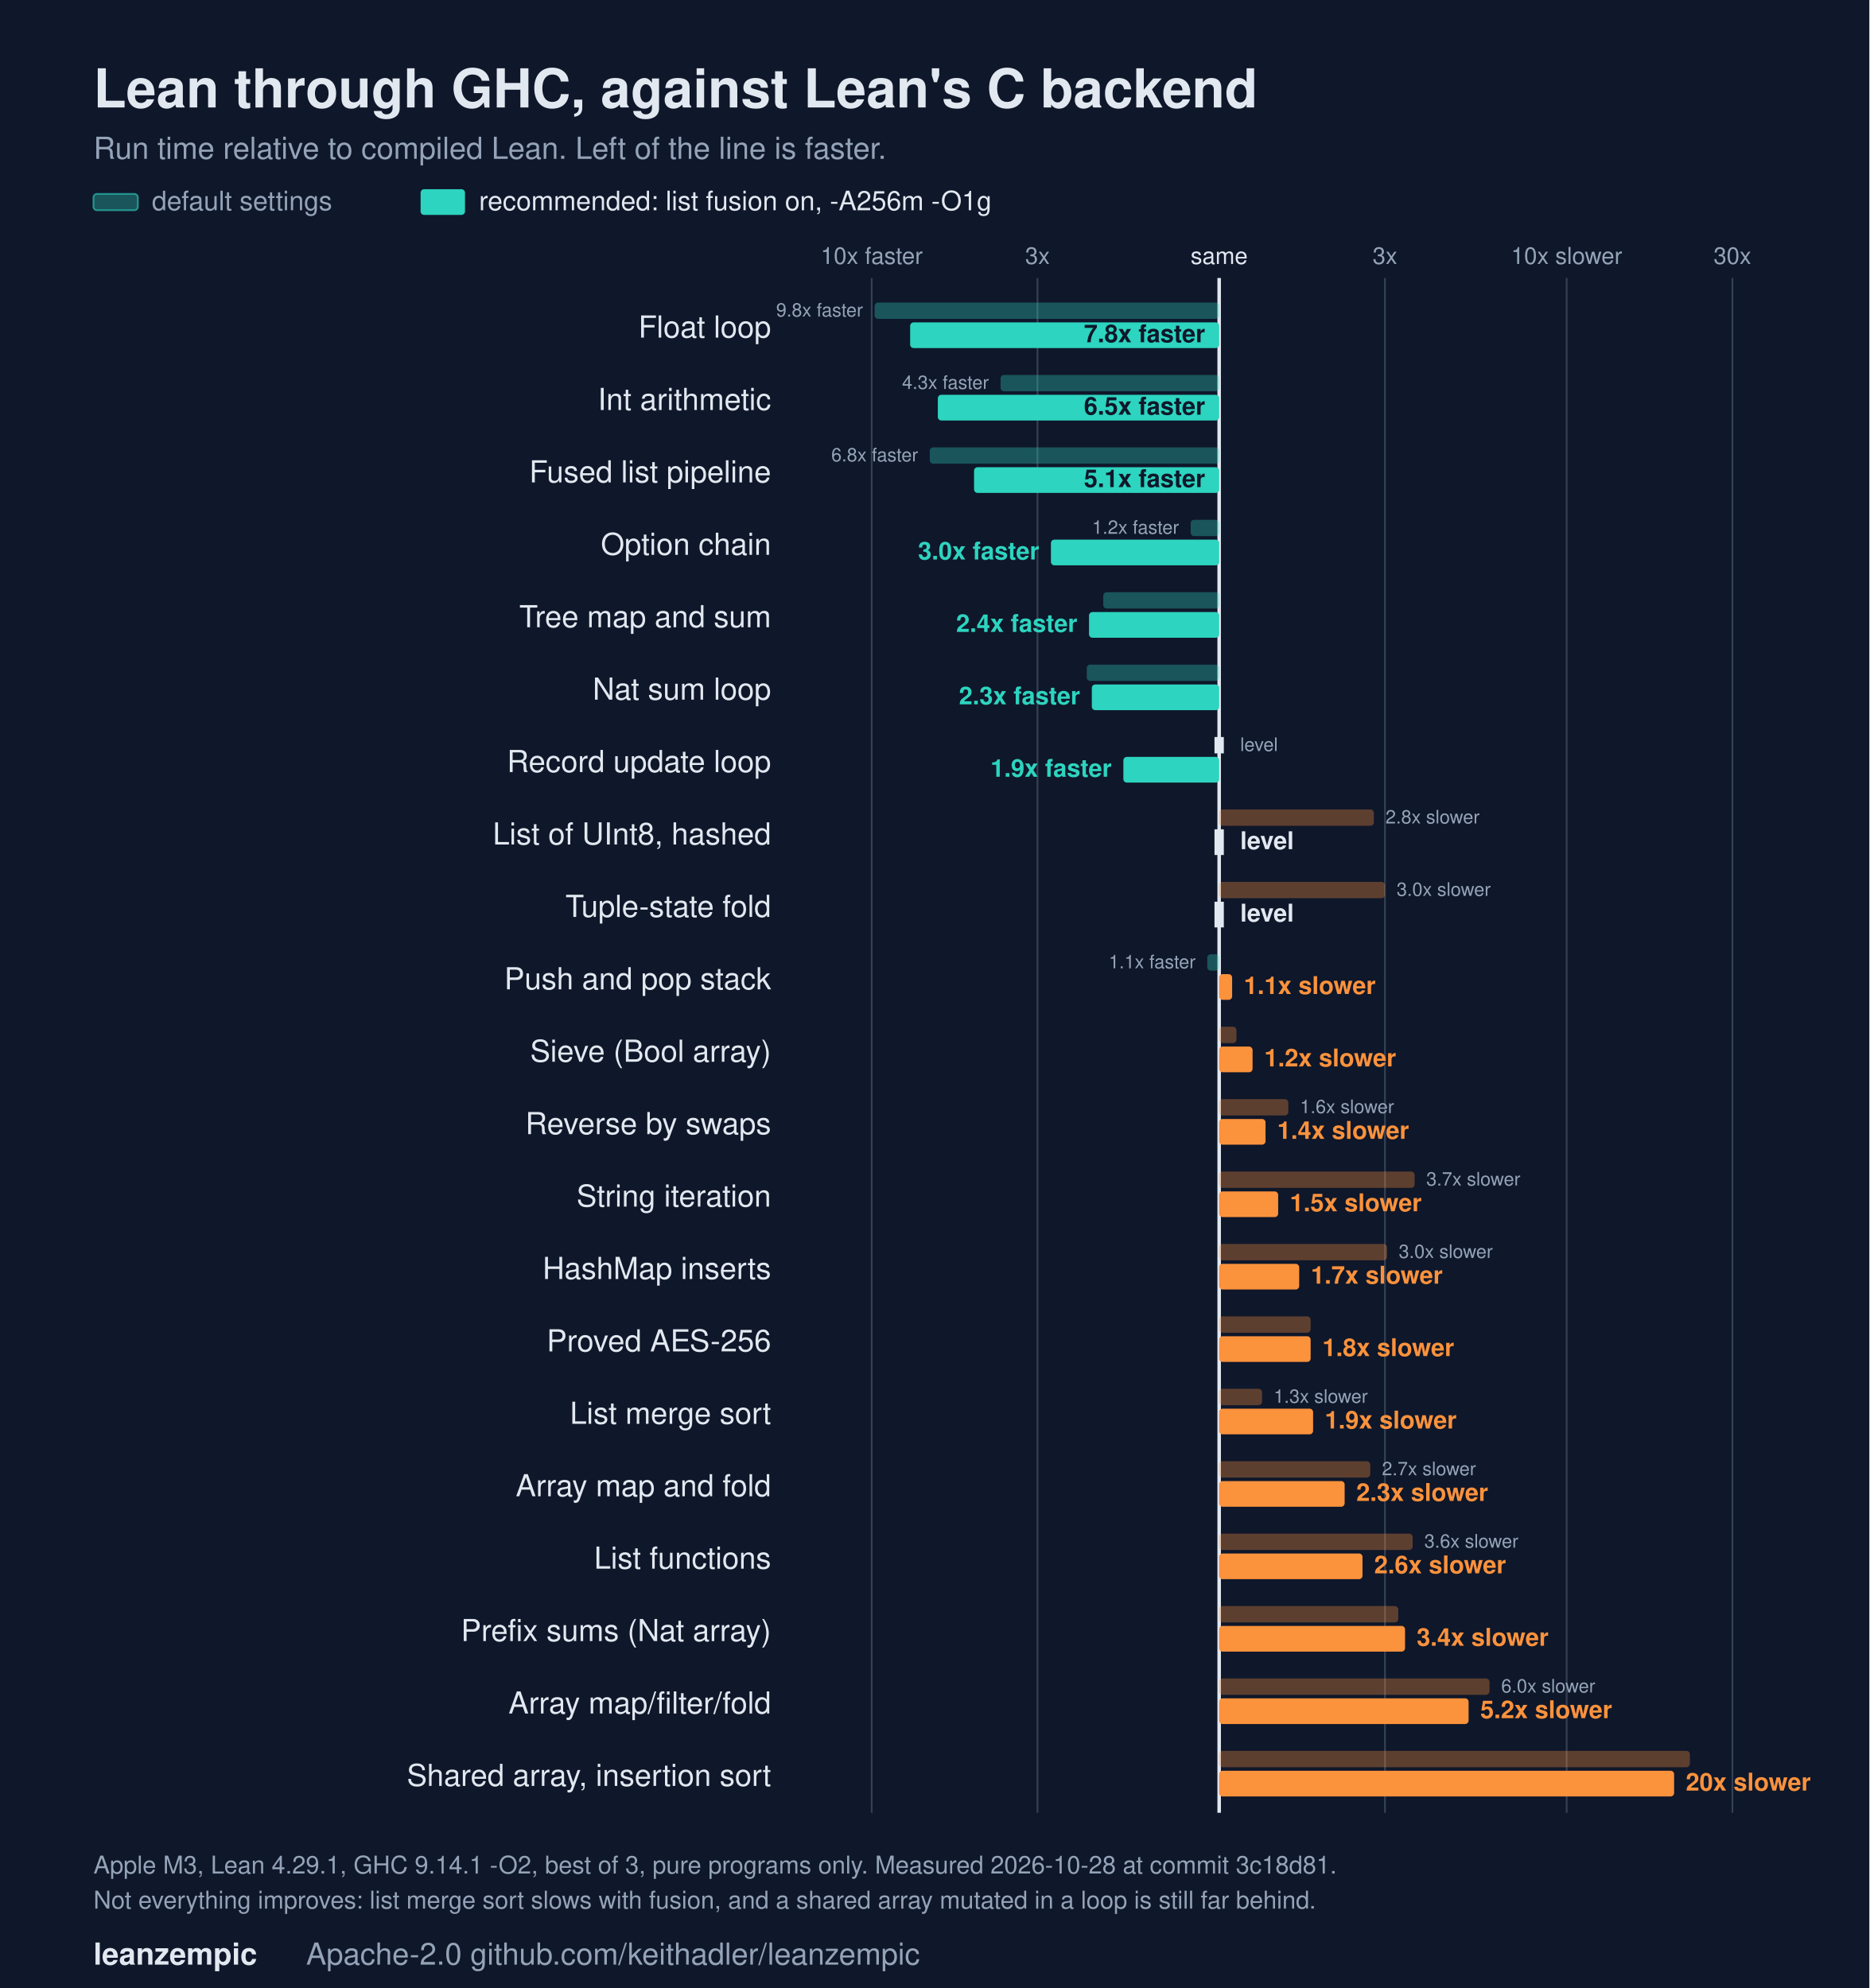
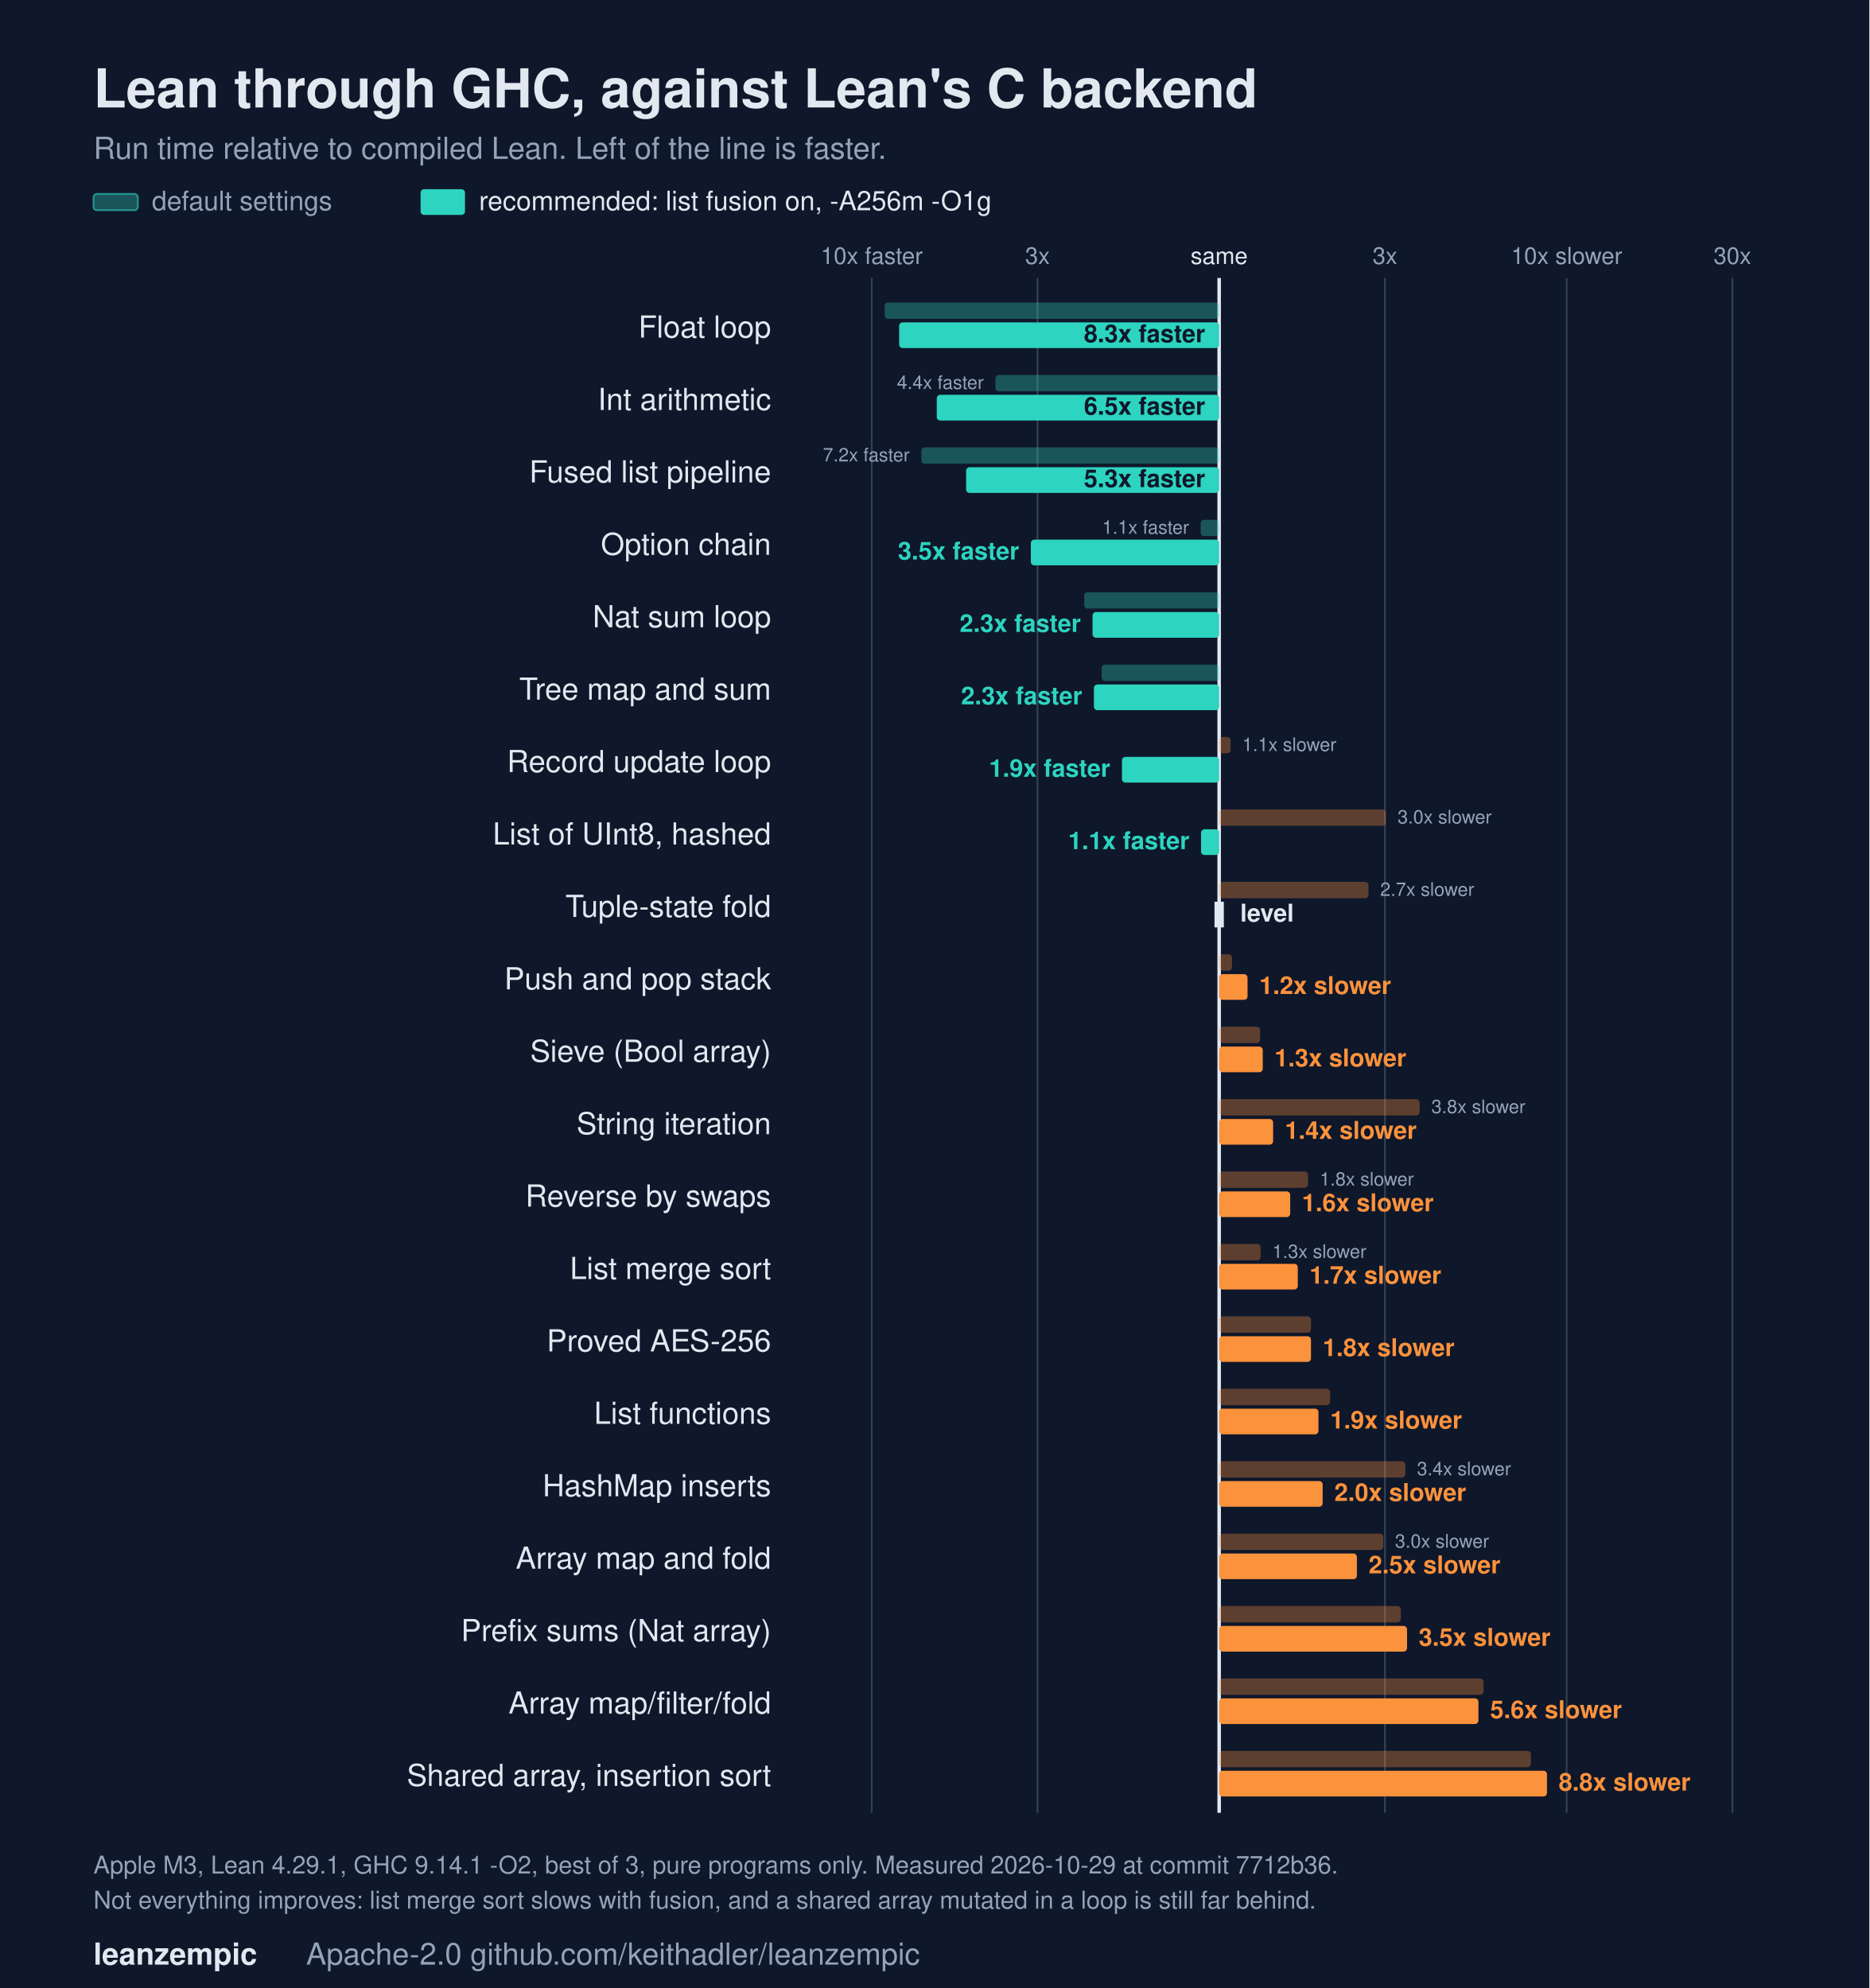
<svg xmlns="http://www.w3.org/2000/svg" width="1600" height="1702" viewBox="0 0 1600 1702" font-family="Helvetica Neue, Helvetica, Arial, sans-serif">
  <rect width="1600" height="1702" fill="#0f172a" />
  <text x="80" y="92" font-size="46" font-weight="700" fill="#e2e8f0">Lean through GHC, against Lean's C backend</text>
  <text x="80" y="136" font-size="26" fill="#94a3b8">Run time relative to compiled Lean. Left of the line is faster.</text>
  <rect x="80" y="166" width="38" height="14" rx="3" fill="#2dd4bf55" />
  <rect x="80" y="166" width="38" height="14" rx="3" fill="none" stroke="#2dd4bf" stroke-width="1.5" opacity=".6" />
  <text x="130" y="180" font-size="23" fill="#94a3b8">default settings</text>
  <rect x="360" y="162" width="38" height="22" rx="3" fill="#2dd4bf" />
  <text x="410" y="180" font-size="23" fill="#e2e8f0">recommended: list fusion on, -A256m -O1g</text>
  <line x1="746.1" y1="238" x2="746.1" y2="1552" stroke="#334155" stroke-width="1.5" />
  <text x="746.1" y="226" font-size="20" text-anchor="middle" fill="#94a3b8">10x faster</text>
  <line x1="888.0" y1="238" x2="888.0" y2="1552" stroke="#334155" stroke-width="1.5" />
  <text x="888.0" y="226" font-size="20" text-anchor="middle" fill="#94a3b8">3x</text>
  <line x1="1043.5" y1="238" x2="1043.5" y2="1552" stroke="#e2e8f0" stroke-width="3" />
  <text x="1043.5" y="226" font-size="20" text-anchor="middle" fill="#e2e8f0">same</text>
  <line x1="1185.4" y1="238" x2="1185.4" y2="1552" stroke="#334155" stroke-width="1.5" />
  <text x="1185.4" y="226" font-size="20" text-anchor="middle" fill="#94a3b8">3x</text>
  <line x1="1340.9" y1="238" x2="1340.9" y2="1552" stroke="#334155" stroke-width="1.5" />
  <text x="1340.9" y="226" font-size="20" text-anchor="middle" fill="#94a3b8">10x slower</text>
  <line x1="1482.8" y1="238" x2="1482.8" y2="1552" stroke="#334155" stroke-width="1.5" />
  <text x="1482.8" y="226" font-size="20" text-anchor="middle" fill="#94a3b8">30x</text>
  <text x="660" y="289.0" font-size="26" text-anchor="end" fill="#e2e8f0">Float loop</text>
-   <rect x="748.6" y="259.0" width="294.9" height="14" rx="3" fill="#2dd4bf55" />
-   <text x="738.6" y="271.0" font-size="16" text-anchor="end" fill="#94a3b8">9.8x faster</text>
-   <rect x="779.0" y="276.0" width="264.5" height="22" rx="3" fill="#2dd4bf" />
-   <text x="1031.5" y="293.0" font-size="21" font-weight="700" text-anchor="end" fill="#0f172a">7.8x faster</text>
+   <rect x="757.2" y="259.0" width="286.3" height="14" rx="3" fill="#2dd4bf55" />
+   <rect x="769.6" y="276.0" width="273.9" height="22" rx="3" fill="#2dd4bf" />
+   <text x="1031.5" y="293.0" font-size="21" font-weight="700" text-anchor="end" fill="#0f172a">8.3x faster</text>
  <text x="660" y="351.0" font-size="26" text-anchor="end" fill="#e2e8f0">Int arithmetic</text>
-   <rect x="856.4" y="321.0" width="187.1" height="14" rx="3" fill="#2dd4bf55" />
-   <text x="846.4" y="333.0" font-size="16" text-anchor="end" fill="#94a3b8">4.3x faster</text>
-   <rect x="802.7" y="338.0" width="240.8" height="22" rx="3" fill="#2dd4bf" />
+   <rect x="852.0" y="321.0" width="191.5" height="14" rx="3" fill="#2dd4bf55" />
+   <text x="842.0" y="333.0" font-size="16" text-anchor="end" fill="#94a3b8">4.4x faster</text>
+   <rect x="801.8" y="338.0" width="241.7" height="22" rx="3" fill="#2dd4bf" />
  <text x="1031.5" y="355.0" font-size="21" font-weight="700" text-anchor="end" fill="#0f172a">6.5x faster</text>
  <text x="660" y="413.0" font-size="26" text-anchor="end" fill="#e2e8f0">Fused list pipeline</text>
-   <rect x="795.8" y="383.0" width="247.7" height="14" rx="3" fill="#2dd4bf55" />
-   <text x="785.8" y="395.0" font-size="16" text-anchor="end" fill="#94a3b8">6.8x faster</text>
-   <rect x="833.7" y="400.0" width="209.8" height="22" rx="3" fill="#2dd4bf" />
-   <text x="1031.5" y="417.0" font-size="21" font-weight="700" text-anchor="end" fill="#0f172a">5.1x faster</text>
+   <rect x="788.6" y="383.0" width="254.9" height="14" rx="3" fill="#2dd4bf55" />
+   <text x="778.6" y="395.0" font-size="16" text-anchor="end" fill="#94a3b8">7.2x faster</text>
+   <rect x="826.9" y="400.0" width="216.6" height="22" rx="3" fill="#2dd4bf" />
+   <text x="1031.5" y="417.0" font-size="21" font-weight="700" text-anchor="end" fill="#0f172a">5.3x faster</text>
  <text x="660" y="475.0" font-size="26" text-anchor="end" fill="#e2e8f0">Option chain</text>
-   <rect x="1019.1" y="445.0" width="24.4" height="14" rx="3" fill="#2dd4bf55" />
-   <text x="1009.1" y="457.0" font-size="16" text-anchor="end" fill="#94a3b8">1.2x faster</text>
-   <rect x="899.5" y="462.0" width="144.0" height="22" rx="3" fill="#2dd4bf" />
-   <text x="889.5" y="479.0" font-size="21" font-weight="700" text-anchor="end" fill="#2dd4bf">3.0x faster</text>
-   <text x="660" y="537.0" font-size="26" text-anchor="end" fill="#e2e8f0">Tree map and sum</text>
-   <rect x="944.3" y="507.0" width="99.2" height="14" rx="3" fill="#2dd4bf55" />
-   <rect x="932.1" y="524.0" width="111.4" height="22" rx="3" fill="#2dd4bf" />
-   <text x="922.1" y="541.0" font-size="21" font-weight="700" text-anchor="end" fill="#2dd4bf">2.4x faster</text>
-   <text x="660" y="599.0" font-size="26" text-anchor="end" fill="#e2e8f0">Nat sum loop</text>
-   <rect x="930.2" y="569.0" width="113.3" height="14" rx="3" fill="#2dd4bf55" />
-   <rect x="934.5" y="586.0" width="109.0" height="22" rx="3" fill="#2dd4bf" />
-   <text x="924.5" y="603.0" font-size="21" font-weight="700" text-anchor="end" fill="#2dd4bf">2.3x faster</text>
+   <rect x="1027.7" y="445.0" width="15.8" height="14" rx="3" fill="#2dd4bf55" />
+   <text x="1017.7" y="457.0" font-size="16" text-anchor="end" fill="#94a3b8">1.1x faster</text>
+   <rect x="882.3" y="462.0" width="161.2" height="22" rx="3" fill="#2dd4bf" />
+   <text x="872.3" y="479.0" font-size="21" font-weight="700" text-anchor="end" fill="#2dd4bf">3.5x faster</text>
+   <text x="660" y="537.0" font-size="26" text-anchor="end" fill="#e2e8f0">Nat sum loop</text>
+   <rect x="928.0" y="507.0" width="115.5" height="14" rx="3" fill="#2dd4bf55" />
+   <rect x="935.1" y="524.0" width="108.4" height="22" rx="3" fill="#2dd4bf" />
+   <text x="925.1" y="541.0" font-size="21" font-weight="700" text-anchor="end" fill="#2dd4bf">2.3x faster</text>
+   <text x="660" y="599.0" font-size="26" text-anchor="end" fill="#e2e8f0">Tree map and sum</text>
+   <rect x="942.9" y="569.0" width="100.6" height="14" rx="3" fill="#2dd4bf55" />
+   <rect x="936.3" y="586.0" width="107.2" height="22" rx="3" fill="#2dd4bf" />
+   <text x="926.3" y="603.0" font-size="21" font-weight="700" text-anchor="end" fill="#2dd4bf">2.3x faster</text>
  <text x="660" y="661.0" font-size="26" text-anchor="end" fill="#e2e8f0">Record update loop</text>
-   <rect x="1039.5" y="631.0" width="8" height="14" fill="#e2e8f0" />
-   <text x="1061.5" y="643.0" font-size="16" text-anchor="start" fill="#94a3b8">level</text>
-   <rect x="961.5" y="648.0" width="82.0" height="22" rx="3" fill="#2dd4bf" />
-   <text x="951.5" y="665.0" font-size="21" font-weight="700" text-anchor="end" fill="#2dd4bf">1.9x faster</text>
+   <rect x="1043.5" y="631.0" width="9.8" height="14" rx="3" fill="#fb923c55" />
+   <text x="1063.3" y="643.0" font-size="16" text-anchor="start" fill="#94a3b8">1.1x slower</text>
+   <rect x="960.3" y="648.0" width="83.2" height="22" rx="3" fill="#2dd4bf" />
+   <text x="950.3" y="665.0" font-size="21" font-weight="700" text-anchor="end" fill="#2dd4bf">1.9x faster</text>
  <text x="660" y="723.0" font-size="26" text-anchor="end" fill="#e2e8f0">List of UInt8, hashed</text>
-   <rect x="1043.5" y="693.0" width="132.4" height="14" rx="3" fill="#fb923c55" />
-   <text x="1185.9" y="705.0" font-size="16" text-anchor="start" fill="#94a3b8">2.8x slower</text>
-   <rect x="1039.5" y="710.0" width="8" height="22" fill="#e2e8f0" />
-   <text x="1061.5" y="727.0" font-size="21" font-weight="700" text-anchor="start" fill="#e2e8f0">level</text>
+   <rect x="1043.5" y="693.0" width="142.7" height="14" rx="3" fill="#fb923c55" />
+   <text x="1196.2" y="705.0" font-size="16" text-anchor="start" fill="#94a3b8">3.0x slower</text>
+   <rect x="1028.0" y="710.0" width="15.5" height="22" rx="3" fill="#2dd4bf" />
+   <text x="1018.0" y="727.0" font-size="21" font-weight="700" text-anchor="end" fill="#2dd4bf">1.1x faster</text>
  <text x="660" y="785.0" font-size="26" text-anchor="end" fill="#e2e8f0">Tuple-state fold</text>
-   <rect x="1043.5" y="755.0" width="141.9" height="14" rx="3" fill="#fb923c55" />
-   <text x="1195.4" y="767.0" font-size="16" text-anchor="start" fill="#94a3b8">3.0x slower</text>
+   <rect x="1043.5" y="755.0" width="127.8" height="14" rx="3" fill="#fb923c55" />
+   <text x="1181.3" y="767.0" font-size="16" text-anchor="start" fill="#94a3b8">2.7x slower</text>
  <rect x="1039.5" y="772.0" width="8" height="22" fill="#e2e8f0" />
  <text x="1061.5" y="789.0" font-size="21" font-weight="700" text-anchor="start" fill="#e2e8f0">level</text>
  <text x="660" y="847.0" font-size="26" text-anchor="end" fill="#e2e8f0">Push and pop stack</text>
-   <rect x="1033.3" y="817.0" width="10.2" height="14" rx="3" fill="#2dd4bf55" />
-   <text x="1023.3" y="829.0" font-size="16" text-anchor="end" fill="#94a3b8">1.1x faster</text>
-   <rect x="1043.5" y="834.0" width="11.1" height="22" rx="3" fill="#fb923c" />
-   <text x="1064.6" y="851.0" font-size="21" font-weight="700" text-anchor="start" fill="#fb923c">1.1x slower</text>
+   <rect x="1043.5" y="817.0" width="11.0" height="14" rx="3" fill="#fb923c55" />
+   <rect x="1043.5" y="834.0" width="24.3" height="22" rx="3" fill="#fb923c" />
+   <text x="1077.8" y="851.0" font-size="21" font-weight="700" text-anchor="start" fill="#fb923c">1.2x slower</text>
  <text x="660" y="909.0" font-size="26" text-anchor="end" fill="#e2e8f0">Sieve (Bool array)</text>
-   <rect x="1043.5" y="879.0" width="14.8" height="14" rx="3" fill="#fb923c55" />
-   <rect x="1043.5" y="896.0" width="28.6" height="22" rx="3" fill="#fb923c" />
-   <text x="1082.1" y="913.0" font-size="21" font-weight="700" text-anchor="start" fill="#fb923c">1.2x slower</text>
-   <text x="660" y="971.0" font-size="26" text-anchor="end" fill="#e2e8f0">Reverse by swaps</text>
-   <rect x="1043.5" y="941.0" width="59.2" height="14" rx="3" fill="#fb923c55" />
-   <text x="1112.7" y="953.0" font-size="16" text-anchor="start" fill="#94a3b8">1.6x slower</text>
-   <rect x="1043.5" y="958.0" width="39.7" height="22" rx="3" fill="#fb923c" />
-   <text x="1093.2" y="975.0" font-size="21" font-weight="700" text-anchor="start" fill="#fb923c">1.4x slower</text>
-   <text x="660" y="1033.0" font-size="26" text-anchor="end" fill="#e2e8f0">String iteration</text>
-   <rect x="1043.5" y="1003.0" width="167.3" height="14" rx="3" fill="#fb923c55" />
-   <text x="1220.8" y="1015.0" font-size="16" text-anchor="start" fill="#94a3b8">3.7x slower</text>
-   <rect x="1043.5" y="1020.0" width="50.5" height="22" rx="3" fill="#fb923c" />
-   <text x="1104.0" y="1037.0" font-size="21" font-weight="700" text-anchor="start" fill="#fb923c">1.5x slower</text>
-   <text x="660" y="1095.0" font-size="26" text-anchor="end" fill="#e2e8f0">HashMap inserts</text>
-   <rect x="1043.5" y="1065.0" width="143.7" height="14" rx="3" fill="#fb923c55" />
-   <text x="1197.2" y="1077.0" font-size="16" text-anchor="start" fill="#94a3b8">3.0x slower</text>
-   <rect x="1043.5" y="1082.0" width="68.5" height="22" rx="3" fill="#fb923c" />
-   <text x="1122.0" y="1099.0" font-size="21" font-weight="700" text-anchor="start" fill="#fb923c">1.7x slower</text>
+   <rect x="1043.5" y="879.0" width="35.1" height="14" rx="3" fill="#fb923c55" />
+   <rect x="1043.5" y="896.0" width="37.3" height="22" rx="3" fill="#fb923c" />
+   <text x="1090.8" y="913.0" font-size="21" font-weight="700" text-anchor="start" fill="#fb923c">1.3x slower</text>
+   <text x="660" y="971.0" font-size="26" text-anchor="end" fill="#e2e8f0">String iteration</text>
+   <rect x="1043.5" y="941.0" width="171.6" height="14" rx="3" fill="#fb923c55" />
+   <text x="1225.1" y="953.0" font-size="16" text-anchor="start" fill="#94a3b8">3.8x slower</text>
+   <rect x="1043.5" y="958.0" width="46.2" height="22" rx="3" fill="#fb923c" />
+   <text x="1099.7" y="975.0" font-size="21" font-weight="700" text-anchor="start" fill="#fb923c">1.4x slower</text>
+   <text x="660" y="1033.0" font-size="26" text-anchor="end" fill="#e2e8f0">Reverse by swaps</text>
+   <rect x="1043.5" y="1003.0" width="76.1" height="14" rx="3" fill="#fb923c55" />
+   <text x="1129.6" y="1015.0" font-size="16" text-anchor="start" fill="#94a3b8">1.8x slower</text>
+   <rect x="1043.5" y="1020.0" width="60.8" height="22" rx="3" fill="#fb923c" />
+   <text x="1114.3" y="1037.0" font-size="21" font-weight="700" text-anchor="start" fill="#fb923c">1.6x slower</text>
+   <text x="660" y="1095.0" font-size="26" text-anchor="end" fill="#e2e8f0">List merge sort</text>
+   <rect x="1043.5" y="1065.0" width="35.5" height="14" rx="3" fill="#fb923c55" />
+   <text x="1089.0" y="1077.0" font-size="16" text-anchor="start" fill="#94a3b8">1.3x slower</text>
+   <rect x="1043.5" y="1082.0" width="67.3" height="22" rx="3" fill="#fb923c" />
+   <text x="1120.8" y="1099.0" font-size="21" font-weight="700" text-anchor="start" fill="#fb923c">1.7x slower</text>
  <text x="660" y="1157.0" font-size="26" text-anchor="end" fill="#e2e8f0">Proved AES-256</text>
-   <rect x="1043.5" y="1127.0" width="78.3" height="14" rx="3" fill="#fb923c55" />
-   <rect x="1043.5" y="1144.0" width="78.3" height="22" rx="3" fill="#fb923c" />
-   <text x="1131.8" y="1161.0" font-size="21" font-weight="700" text-anchor="start" fill="#fb923c">1.8x slower</text>
-   <text x="660" y="1219.0" font-size="26" text-anchor="end" fill="#e2e8f0">List merge sort</text>
-   <rect x="1043.5" y="1189.0" width="36.7" height="14" rx="3" fill="#fb923c55" />
-   <text x="1090.2" y="1201.0" font-size="16" text-anchor="start" fill="#94a3b8">1.3x slower</text>
-   <rect x="1043.5" y="1206.0" width="80.4" height="22" rx="3" fill="#fb923c" />
-   <text x="1133.9" y="1223.0" font-size="21" font-weight="700" text-anchor="start" fill="#fb923c">1.9x slower</text>
-   <text x="660" y="1281.0" font-size="26" text-anchor="end" fill="#e2e8f0">Array map and fold</text>
-   <rect x="1043.5" y="1251.0" width="129.3" height="14" rx="3" fill="#fb923c55" />
-   <text x="1182.8" y="1263.0" font-size="16" text-anchor="start" fill="#94a3b8">2.7x slower</text>
-   <rect x="1043.5" y="1268.0" width="107.4" height="22" rx="3" fill="#fb923c" />
-   <text x="1160.9" y="1285.0" font-size="21" font-weight="700" text-anchor="start" fill="#fb923c">2.3x slower</text>
-   <text x="660" y="1343.0" font-size="26" text-anchor="end" fill="#e2e8f0">List functions</text>
-   <rect x="1043.5" y="1313.0" width="165.6" height="14" rx="3" fill="#fb923c55" />
-   <text x="1219.1" y="1325.0" font-size="16" text-anchor="start" fill="#94a3b8">3.6x slower</text>
-   <rect x="1043.5" y="1330.0" width="122.7" height="22" rx="3" fill="#fb923c" />
-   <text x="1176.2" y="1347.0" font-size="21" font-weight="700" text-anchor="start" fill="#fb923c">2.6x slower</text>
+   <rect x="1043.5" y="1127.0" width="78.6" height="14" rx="3" fill="#fb923c55" />
+   <rect x="1043.5" y="1144.0" width="78.6" height="22" rx="3" fill="#fb923c" />
+   <text x="1132.1" y="1161.0" font-size="21" font-weight="700" text-anchor="start" fill="#fb923c">1.8x slower</text>
+   <text x="660" y="1219.0" font-size="26" text-anchor="end" fill="#e2e8f0">List functions</text>
+   <rect x="1043.5" y="1189.0" width="95.0" height="14" rx="3" fill="#fb923c55" />
+   <rect x="1043.5" y="1206.0" width="85.0" height="22" rx="3" fill="#fb923c" />
+   <text x="1138.5" y="1223.0" font-size="21" font-weight="700" text-anchor="start" fill="#fb923c">1.9x slower</text>
+   <text x="660" y="1281.0" font-size="26" text-anchor="end" fill="#e2e8f0">HashMap inserts</text>
+   <rect x="1043.5" y="1251.0" width="159.3" height="14" rx="3" fill="#fb923c55" />
+   <text x="1212.8" y="1263.0" font-size="16" text-anchor="start" fill="#94a3b8">3.4x slower</text>
+   <rect x="1043.5" y="1268.0" width="88.6" height="22" rx="3" fill="#fb923c" />
+   <text x="1142.1" y="1285.0" font-size="21" font-weight="700" text-anchor="start" fill="#fb923c">2.0x slower</text>
+   <text x="660" y="1343.0" font-size="26" text-anchor="end" fill="#e2e8f0">Array map and fold</text>
+   <rect x="1043.5" y="1313.0" width="140.5" height="14" rx="3" fill="#fb923c55" />
+   <text x="1194.0" y="1325.0" font-size="16" text-anchor="start" fill="#94a3b8">3.0x slower</text>
+   <rect x="1043.5" y="1330.0" width="117.9" height="22" rx="3" fill="#fb923c" />
+   <text x="1171.4" y="1347.0" font-size="21" font-weight="700" text-anchor="start" fill="#fb923c">2.5x slower</text>
  <text x="660" y="1405.0" font-size="26" text-anchor="end" fill="#e2e8f0">Prefix sums (Nat array)</text>
-   <rect x="1043.5" y="1375.0" width="153.3" height="14" rx="3" fill="#fb923c55" />
-   <rect x="1043.5" y="1392.0" width="159.1" height="22" rx="3" fill="#fb923c" />
-   <text x="1212.6" y="1409.0" font-size="21" font-weight="700" text-anchor="start" fill="#fb923c">3.4x slower</text>
+   <rect x="1043.5" y="1375.0" width="155.5" height="14" rx="3" fill="#fb923c55" />
+   <rect x="1043.5" y="1392.0" width="160.8" height="22" rx="3" fill="#fb923c" />
+   <text x="1214.3" y="1409.0" font-size="21" font-weight="700" text-anchor="start" fill="#fb923c">3.5x slower</text>
  <text x="660" y="1467.0" font-size="26" text-anchor="end" fill="#e2e8f0">Array map/filter/fold</text>
-   <rect x="1043.5" y="1437.0" width="231.4" height="14" rx="3" fill="#fb923c55" />
-   <text x="1284.9" y="1449.0" font-size="16" text-anchor="start" fill="#94a3b8">6.0x slower</text>
-   <rect x="1043.5" y="1454.0" width="213.5" height="22" rx="3" fill="#fb923c" />
-   <text x="1267.0" y="1471.0" font-size="21" font-weight="700" text-anchor="start" fill="#fb923c">5.2x slower</text>
+   <rect x="1043.5" y="1437.0" width="226.3" height="14" rx="3" fill="#fb923c55" />
+   <rect x="1043.5" y="1454.0" width="221.9" height="22" rx="3" fill="#fb923c" />
+   <text x="1275.4" y="1471.0" font-size="21" font-weight="700" text-anchor="start" fill="#fb923c">5.6x slower</text>
  <text x="660" y="1529.0" font-size="26" text-anchor="end" fill="#e2e8f0">Shared array, insertion sort</text>
-   <rect x="1043.5" y="1499.0" width="402.9" height="14" rx="3" fill="#fb923c55" />
-   <rect x="1043.5" y="1516.0" width="389.4" height="22" rx="3" fill="#fb923c" />
-   <text x="1442.9" y="1533.0" font-size="21" font-weight="700" text-anchor="start" fill="#fb923c">20x slower</text>
-   <text x="80" y="1604" font-size="21" fill="#94a3b8">Apple M3, Lean 4.29.1, GHC 9.14.1 -O2, best of 3, pure programs only. Measured 2026-10-28 at commit 3c18d81.</text>
+   <rect x="1043.5" y="1499.0" width="266.8" height="14" rx="3" fill="#fb923c55" />
+   <rect x="1043.5" y="1516.0" width="280.6" height="22" rx="3" fill="#fb923c" />
+   <text x="1334.1" y="1533.0" font-size="21" font-weight="700" text-anchor="start" fill="#fb923c">8.8x slower</text>
+   <text x="80" y="1604" font-size="21" fill="#94a3b8">Apple M3, Lean 4.29.1, GHC 9.14.1 -O2, best of 3, pure programs only. Measured 2026-10-29 at commit 7712b36.</text>
  <text x="80" y="1634" font-size="21" fill="#94a3b8">Not everything improves: list merge sort slows with fusion, and a shared array mutated in a loop is still far behind.</text>
  <text x="80" y="1682" font-size="26" font-weight="700" fill="#e2e8f0">leanzempic</text>
  <text x="262" y="1682" font-size="26" fill="#94a3b8">Apache-2.0  github.com/keithadler/leanzempic</text>
</svg>
